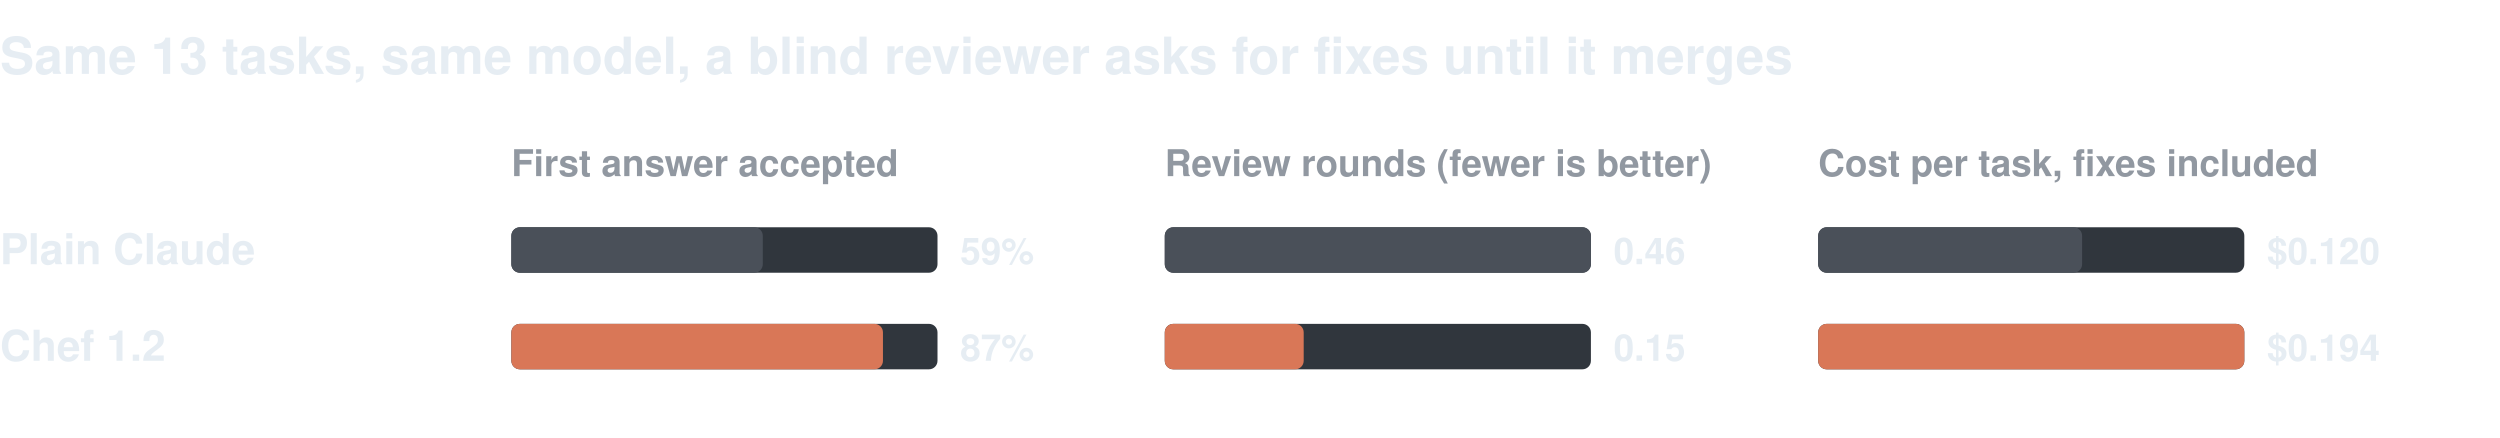
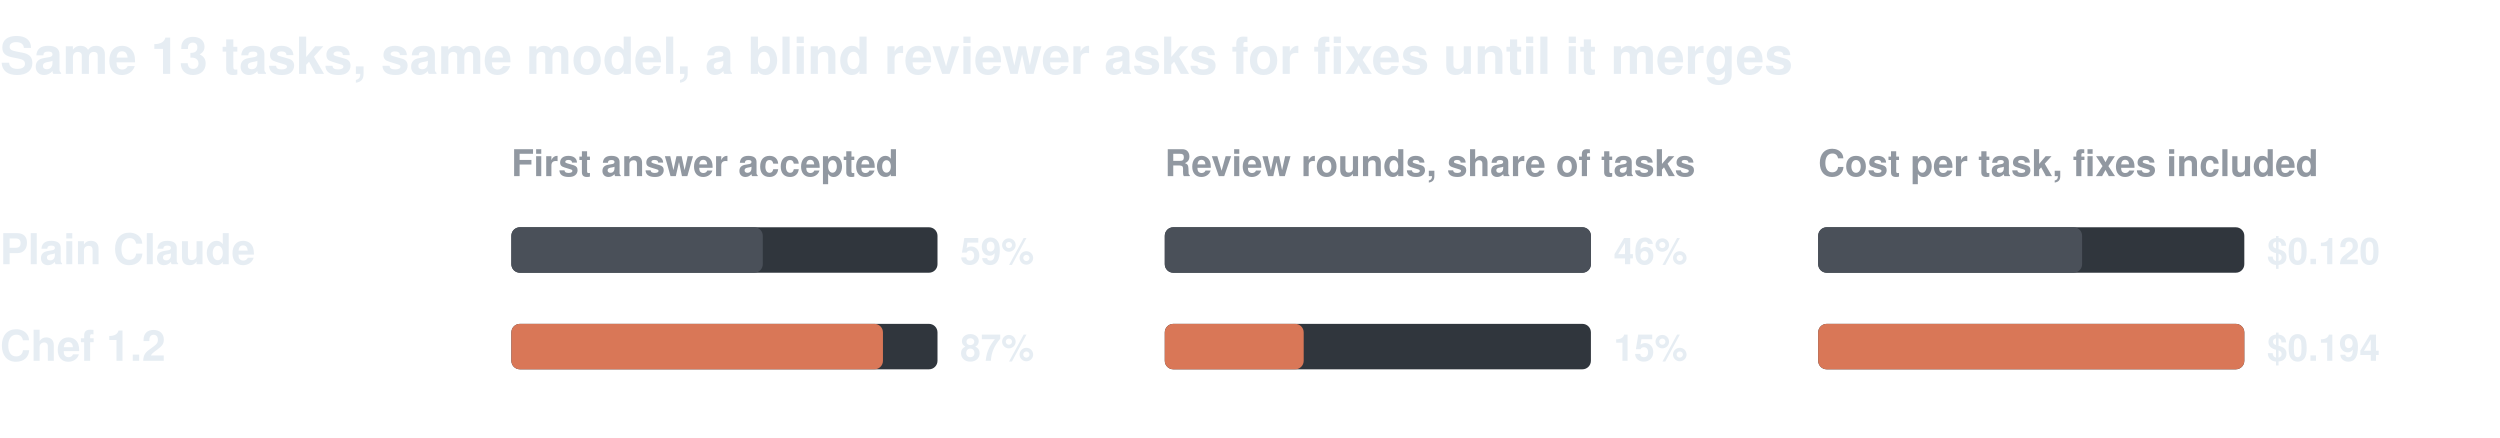
- <svg xmlns="http://www.w3.org/2000/svg" width="880" height="154" viewBox="0 0 880 154" role="img" aria-label="Plain Claude: first answer accepted 59%, 0.46 review rounds per task, $0.120 per task with fixes; Chef 1.2: first answer accepted 87%, 0.15 review rounds per task, $0.194 per task with fixes">
+ <svg xmlns="http://www.w3.org/2000/svg" width="880" height="154" viewBox="0 0 880 154" role="img" aria-label="Plain Claude: first answer accepted 59%, 46 review rounds per 100 tasks, $0.120 per task with fixes; Chef 1.2: first answer accepted 87%, 15 review rounds per 100 tasks, $0.194 per task with fixes">
  <text x="0.0" y="26.0" fill="#E6EDF3" font-family="-apple-system, BlinkMacSystemFont, 'Segoe UI', Helvetica, Arial, sans-serif" font-size="18" font-weight="600" text-anchor="start">Same 13 tasks, same model, a blind reviewer asks for fixes until it merges</text>
  <text x="180.0" y="62.0" fill="#9198A1" font-family="-apple-system, BlinkMacSystemFont, 'Segoe UI', Helvetica, Arial, sans-serif" font-size="13" font-weight="600" text-anchor="start">First answer accepted</text>
-   <text x="410.0" y="62.0" fill="#9198A1" font-family="-apple-system, BlinkMacSystemFont, 'Segoe UI', Helvetica, Arial, sans-serif" font-size="13" font-weight="600" text-anchor="start">Review rounds (fewer is better)</text>
+   <text x="410.0" y="62.0" fill="#9198A1" font-family="-apple-system, BlinkMacSystemFont, 'Segoe UI', Helvetica, Arial, sans-serif" font-size="13" font-weight="600" text-anchor="start">Review rounds, share of tasks</text>
  <text x="640.0" y="62.0" fill="#9198A1" font-family="-apple-system, BlinkMacSystemFont, 'Segoe UI', Helvetica, Arial, sans-serif" font-size="13" font-weight="600" text-anchor="start">Cost per task, fixes included</text>
  <text x="0.0" y="93.0" fill="#E6EDF3" font-family="-apple-system, BlinkMacSystemFont, 'Segoe UI', Helvetica, Arial, sans-serif" font-size="15" font-weight="600" text-anchor="start">Plain Claude</text>
  <rect x="180.0" y="80.0" width="150.0" height="16.0" rx="3" fill="#30363D" />
  <rect x="180.0" y="80.0" width="88.5" height="16.0" rx="3" fill="#4A5059" />
  <text x="338.0" y="93.0" fill="#E6EDF3" font-family="-apple-system, BlinkMacSystemFont, 'Segoe UI', Helvetica, Arial, sans-serif" font-size="13" font-weight="600" text-anchor="start">59%</text>
  <rect x="410.0" y="80.0" width="150.0" height="16.0" rx="3" fill="#30363D" />
  <rect x="410.0" y="80.0" width="150.0" height="16.0" rx="3" fill="#4A5059" />
-   <text x="568.0" y="93.0" fill="#E6EDF3" font-family="-apple-system, BlinkMacSystemFont, 'Segoe UI', Helvetica, Arial, sans-serif" font-size="13" font-weight="600" text-anchor="start">0.46</text>
+   <text x="568.0" y="93.0" fill="#E6EDF3" font-family="-apple-system, BlinkMacSystemFont, 'Segoe UI', Helvetica, Arial, sans-serif" font-size="13" font-weight="600" text-anchor="start">46%</text>
  <rect x="640.0" y="80.0" width="150.0" height="16.0" rx="3" fill="#30363D" />
  <rect x="640.0" y="80.0" width="92.9" height="16.0" rx="3" fill="#4A5059" />
  <text x="798.0" y="93.0" fill="#E6EDF3" font-family="-apple-system, BlinkMacSystemFont, 'Segoe UI', Helvetica, Arial, sans-serif" font-size="13" font-weight="600" text-anchor="start">$0.120</text>
  <text x="0.0" y="127.0" fill="#E6EDF3" font-family="-apple-system, BlinkMacSystemFont, 'Segoe UI', Helvetica, Arial, sans-serif" font-size="15" font-weight="600" text-anchor="start">Chef 1.2</text>
  <rect x="180.0" y="114.0" width="150.0" height="16.0" rx="3" fill="#30363D" />
  <rect x="180.0" y="114.0" width="130.8" height="16.0" rx="3" fill="#D97757" />
  <text x="338.0" y="127.0" fill="#E6EDF3" font-family="-apple-system, BlinkMacSystemFont, 'Segoe UI', Helvetica, Arial, sans-serif" font-size="13" font-weight="600" text-anchor="start">87%</text>
  <rect x="410.0" y="114.0" width="150.0" height="16.0" rx="3" fill="#30363D" />
  <rect x="410.0" y="114.0" width="48.9" height="16.0" rx="3" fill="#D97757" />
-   <text x="568.0" y="127.0" fill="#E6EDF3" font-family="-apple-system, BlinkMacSystemFont, 'Segoe UI', Helvetica, Arial, sans-serif" font-size="13" font-weight="600" text-anchor="start">0.15</text>
+   <text x="568.0" y="127.0" fill="#E6EDF3" font-family="-apple-system, BlinkMacSystemFont, 'Segoe UI', Helvetica, Arial, sans-serif" font-size="13" font-weight="600" text-anchor="start">15%</text>
  <rect x="640.0" y="114.0" width="150.0" height="16.0" rx="3" fill="#30363D" />
  <rect x="640.0" y="114.0" width="150.0" height="16.0" rx="3" fill="#D97757" />
  <text x="798.0" y="127.0" fill="#E6EDF3" font-family="-apple-system, BlinkMacSystemFont, 'Segoe UI', Helvetica, Arial, sans-serif" font-size="13" font-weight="600" text-anchor="start">$0.194</text>
</svg>
